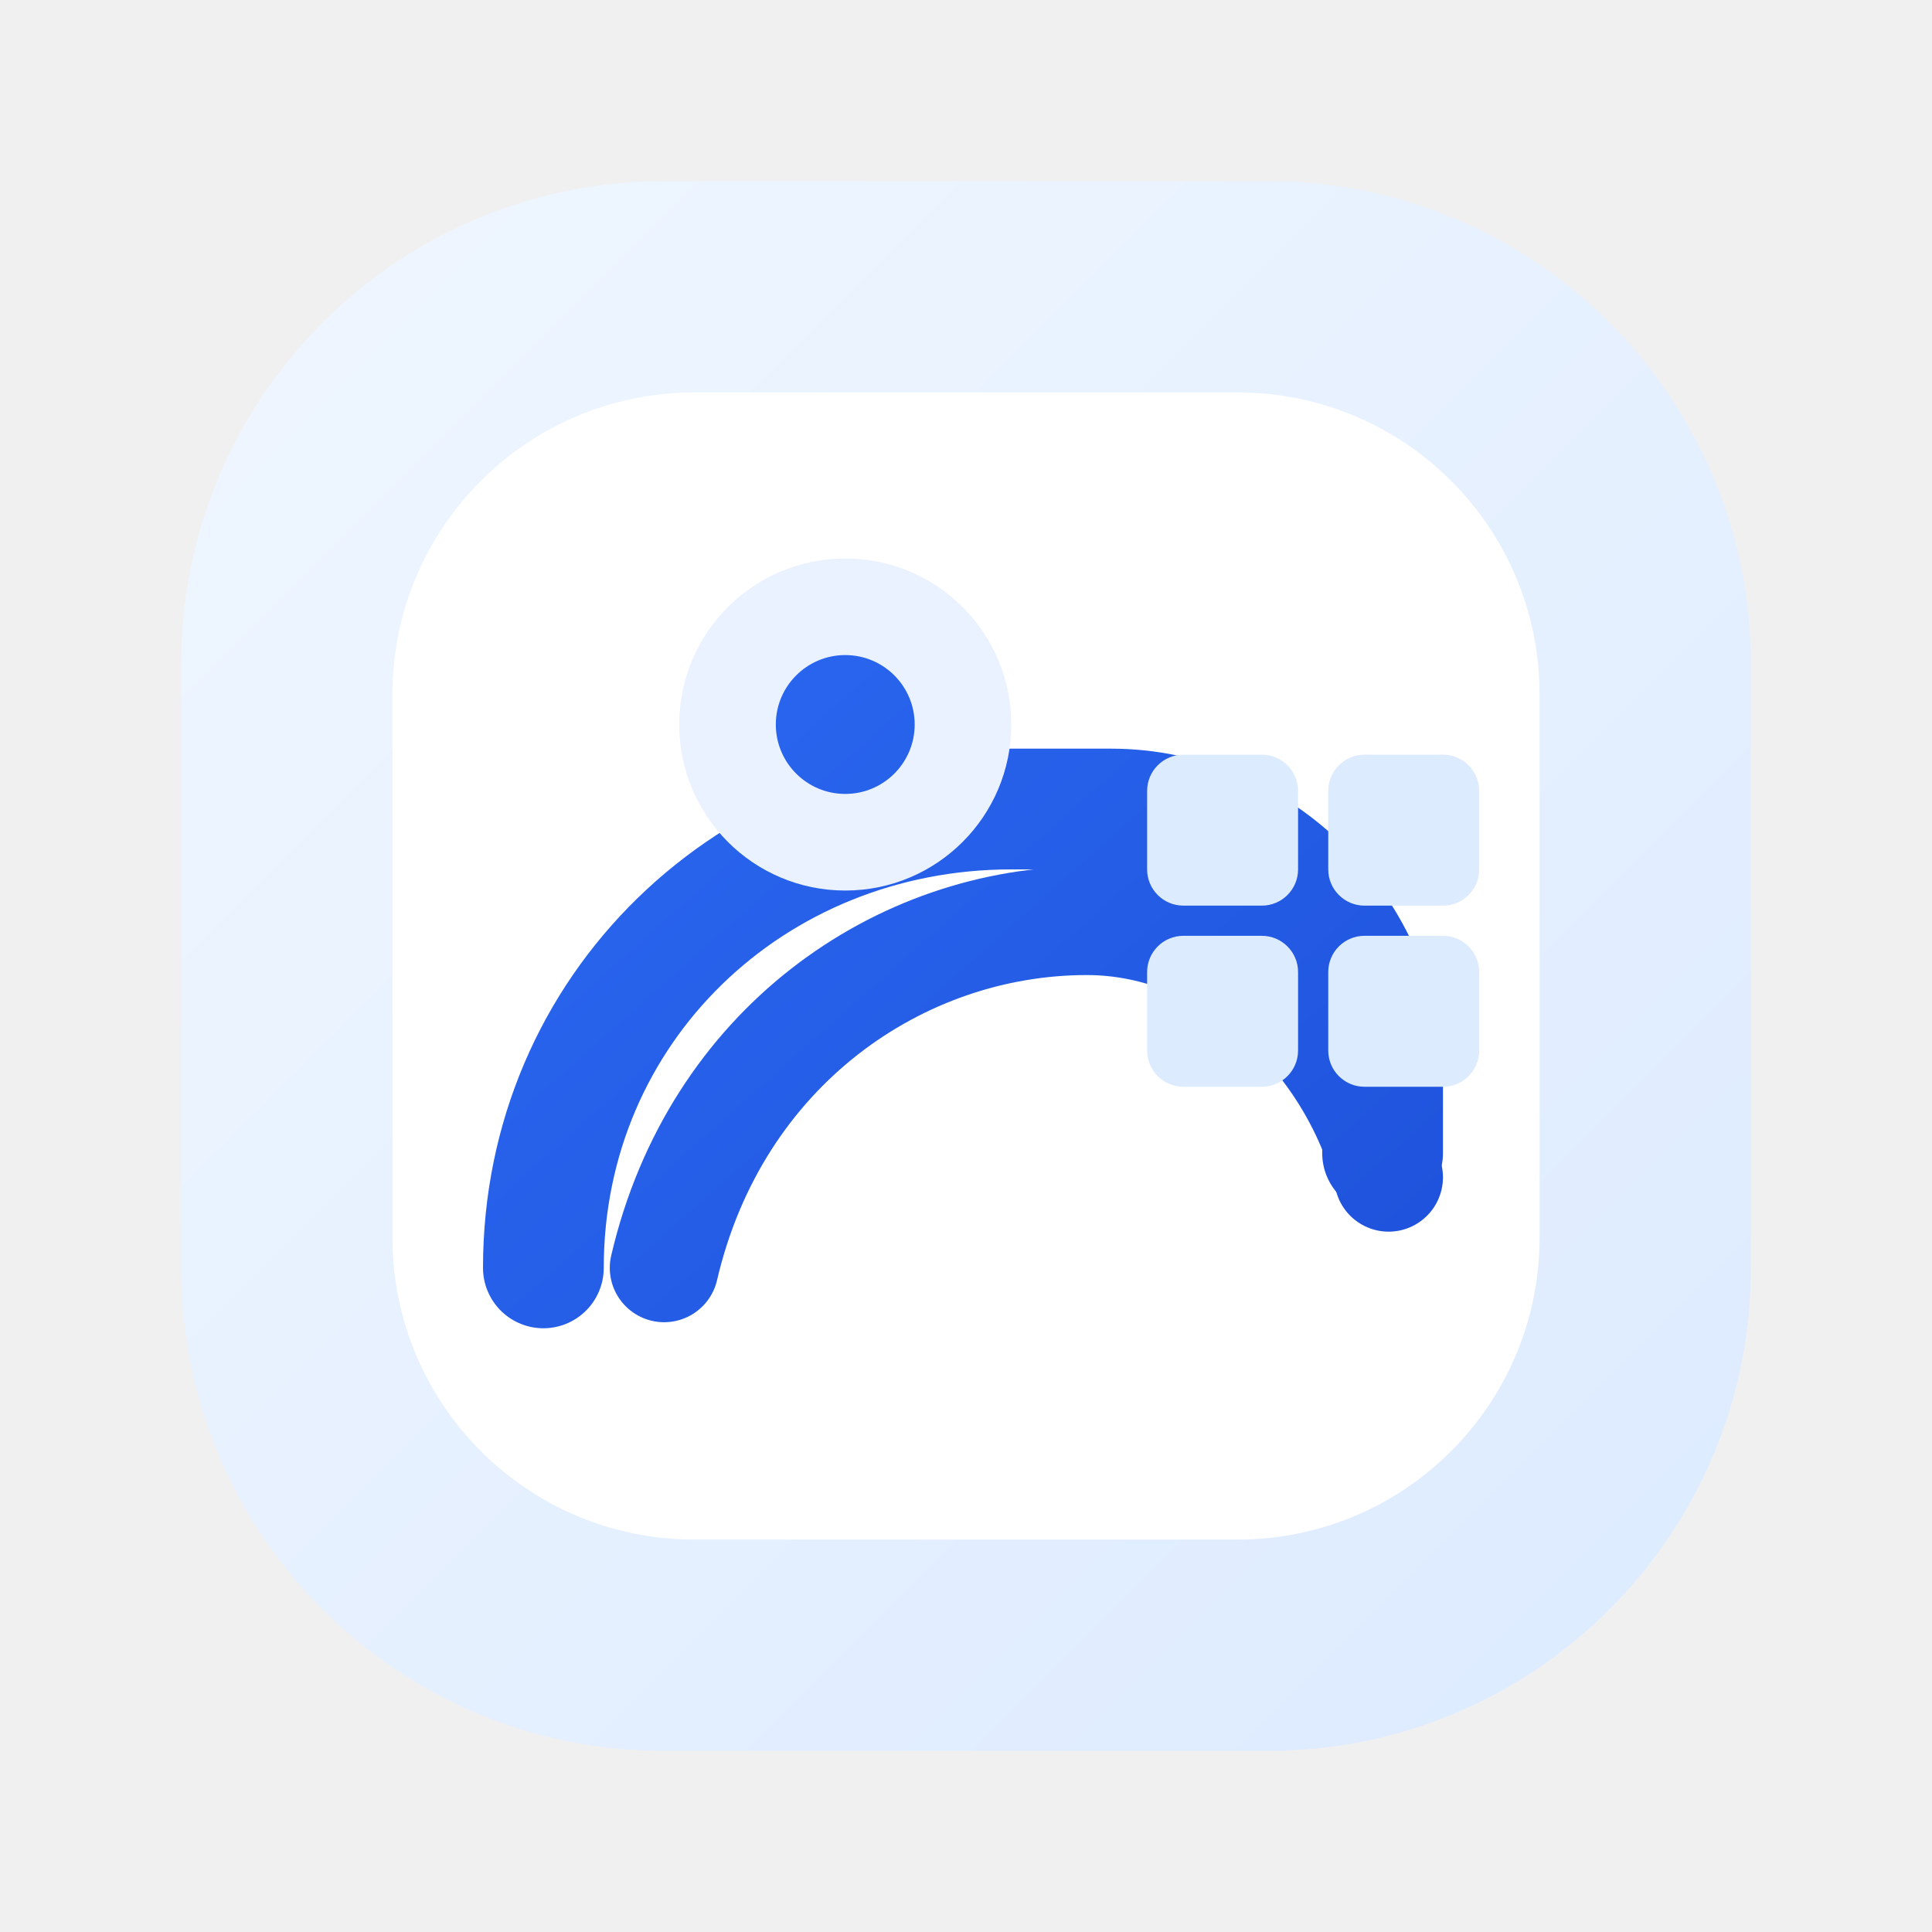
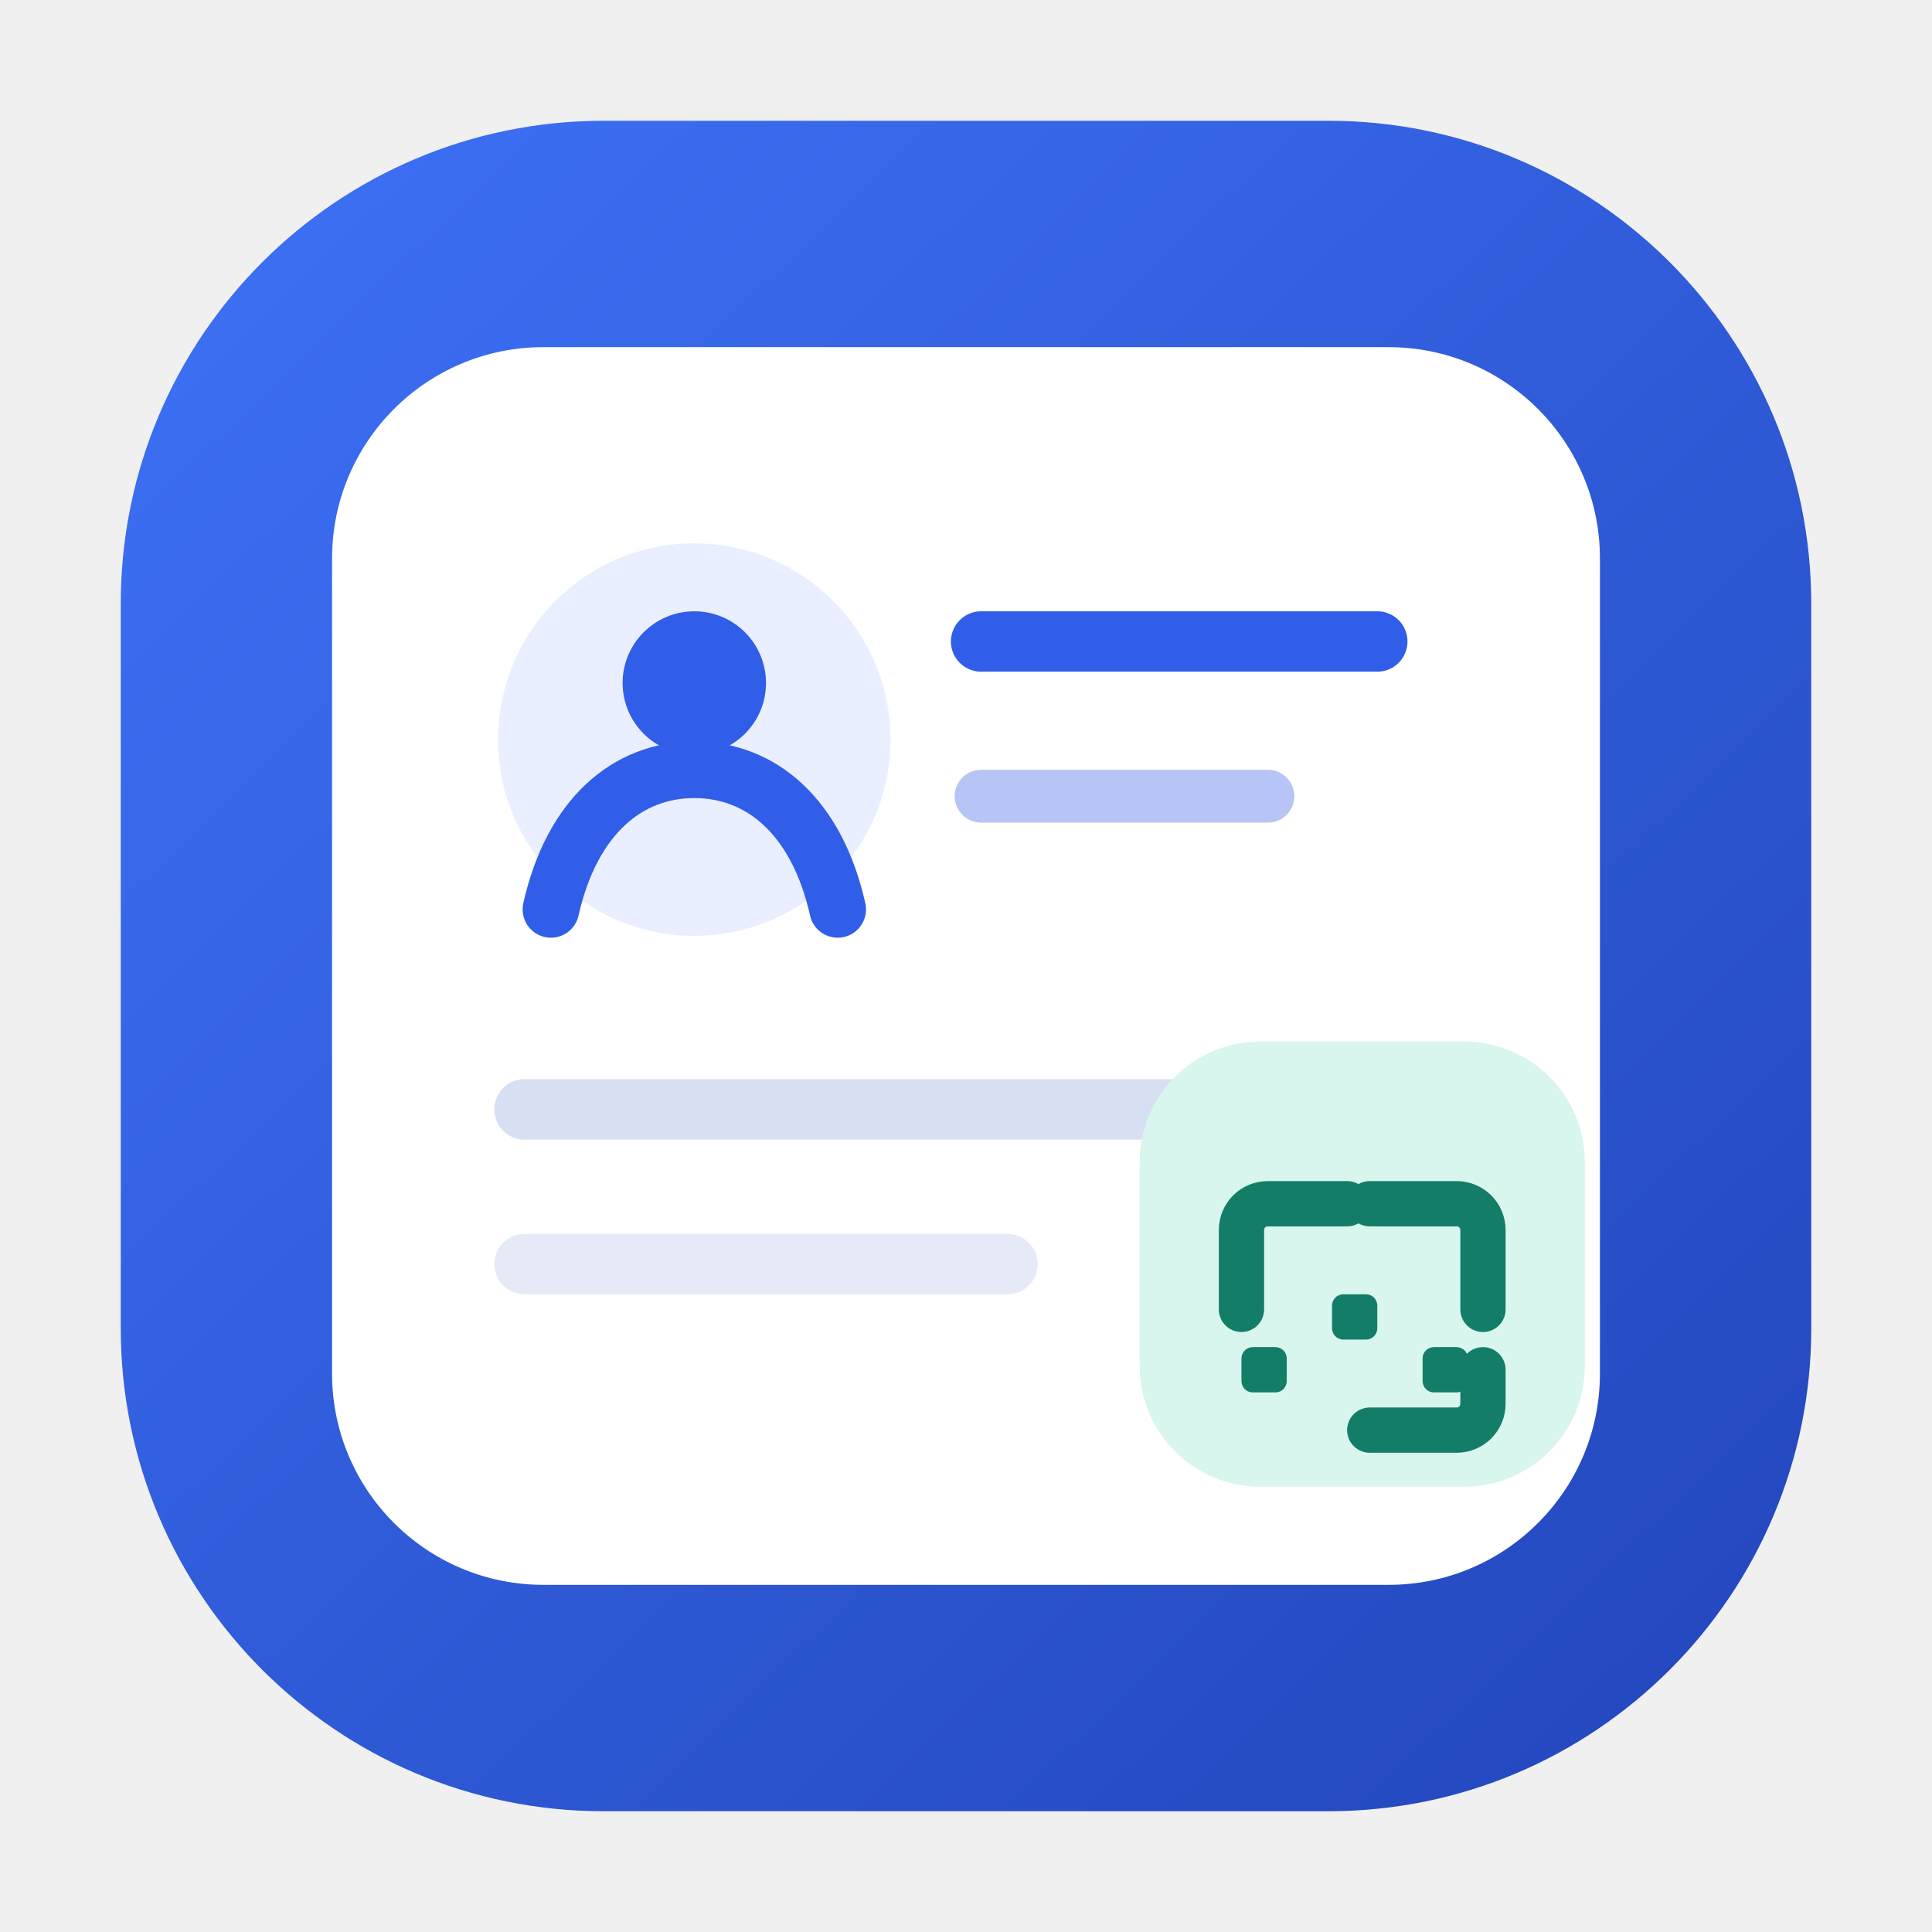
- <svg xmlns="http://www.w3.org/2000/svg" width="64" height="64" viewBox="0 0 64 64" fill="none">
+ <svg xmlns="http://www.w3.org/2000/svg" width="64" height="64" viewBox="0 0 512 512" fill="none">
  <defs>
-     <linearGradient id="bg" x1="8" y1="8" x2="56" y2="56" gradientUnits="userSpaceOnUse">
-       <stop stop-color="#EFF6FF" />
-       <stop offset="1" stop-color="#DDEBFF" />
-     </linearGradient>
-     <linearGradient id="blue" x1="16" y1="14" x2="48" y2="50" gradientUnits="userSpaceOnUse">
-       <stop stop-color="#2D6DF6" />
-       <stop offset="1" stop-color="#1D4ED8" />
+     <linearGradient id="background" x1="54" y1="50" x2="454" y2="466" gradientUnits="userSpaceOnUse">
+       <stop stop-color="#3D70F5" />
+       <stop offset="1" stop-color="#2347BD" />
    </linearGradient>
  </defs>
-   <rect x="6" y="6" width="52" height="52" rx="16" fill="url(#bg)" />
-   <rect x="13" y="13" width="38" height="38" rx="10" fill="white" />
-   <path d="M18 42C18 33.4 24.9 26.8 33.5 26.8H36.8C41.7 26.8 45.8 30.9 45.8 35.8V38.2" stroke="url(#blue)" stroke-width="4" stroke-linecap="round" />
-   <circle cx="28" cy="24" r="5.5" fill="#EAF2FF" />
-   <circle cx="28" cy="24" r="2.3" fill="url(#blue)" />
-   <path d="M22 42C23.7 34.7 29.8 30.5 36 30.5C40.7 30.5 44.8 34.3 46 39" stroke="url(#blue)" stroke-width="3.6" stroke-linecap="round" />
-   <rect x="38" y="25" width="5" height="5" rx="1.2" fill="#DDEBFF" />
-   <rect x="38" y="31" width="5" height="5" rx="1.2" fill="#DDEBFF" />
-   <rect x="44" y="25" width="5" height="5" rx="1.2" fill="#DDEBFF" />
-   <rect x="44" y="31" width="5" height="5" rx="1.2" fill="#DDEBFF" />
+   <rect x="32" y="32" width="448" height="448" rx="128" fill="url(#background)" />
+   <rect x="88" y="92" width="336" height="328" rx="56" fill="white" />
+   <circle cx="184" cy="196" r="52" fill="#E9EFFF" />
+   <circle cx="184" cy="181" r="19" fill="#315EE8" />
+   <path d="M146 241C151.5 216.5 166.2 204 184 204C201.8 204 216.5 216.5 222 241" stroke="#315EE8" stroke-width="15" stroke-linecap="round" />
+   <path d="M260 170H365" stroke="#315EE8" stroke-width="16" stroke-linecap="round" />
+   <path d="M260 211H336" stroke="#B6C5F5" stroke-width="14" stroke-linecap="round" />
+   <path d="M139 294H347" stroke="#D7DFF2" stroke-width="16" stroke-linecap="round" />
+   <path d="M139 335H267" stroke="#E5EAF6" stroke-width="16" stroke-linecap="round" />
+   <rect x="302" y="276" width="118" height="118" rx="32" fill="#D9F6EE" />
+   <path d="M329 347V326C329 322.1 332.1 319 336 319H357" stroke="#147D68" stroke-width="12" stroke-linecap="round" stroke-linejoin="round" />
+   <path d="M363 319H386C389.9 319 393 322.1 393 326V347" stroke="#147D68" stroke-width="12" stroke-linecap="round" stroke-linejoin="round" />
+   <path d="M393 363V372C393 375.9 389.9 379 386 379H363" stroke="#147D68" stroke-width="12" stroke-linecap="round" stroke-linejoin="round" />
+   <rect x="329" y="357" width="12" height="12" rx="3" fill="#147D68" />
+   <rect x="353" y="343" width="12" height="12" rx="3" fill="#147D68" />
+   <rect x="377" y="357" width="12" height="12" rx="3" fill="#147D68" />
</svg>
